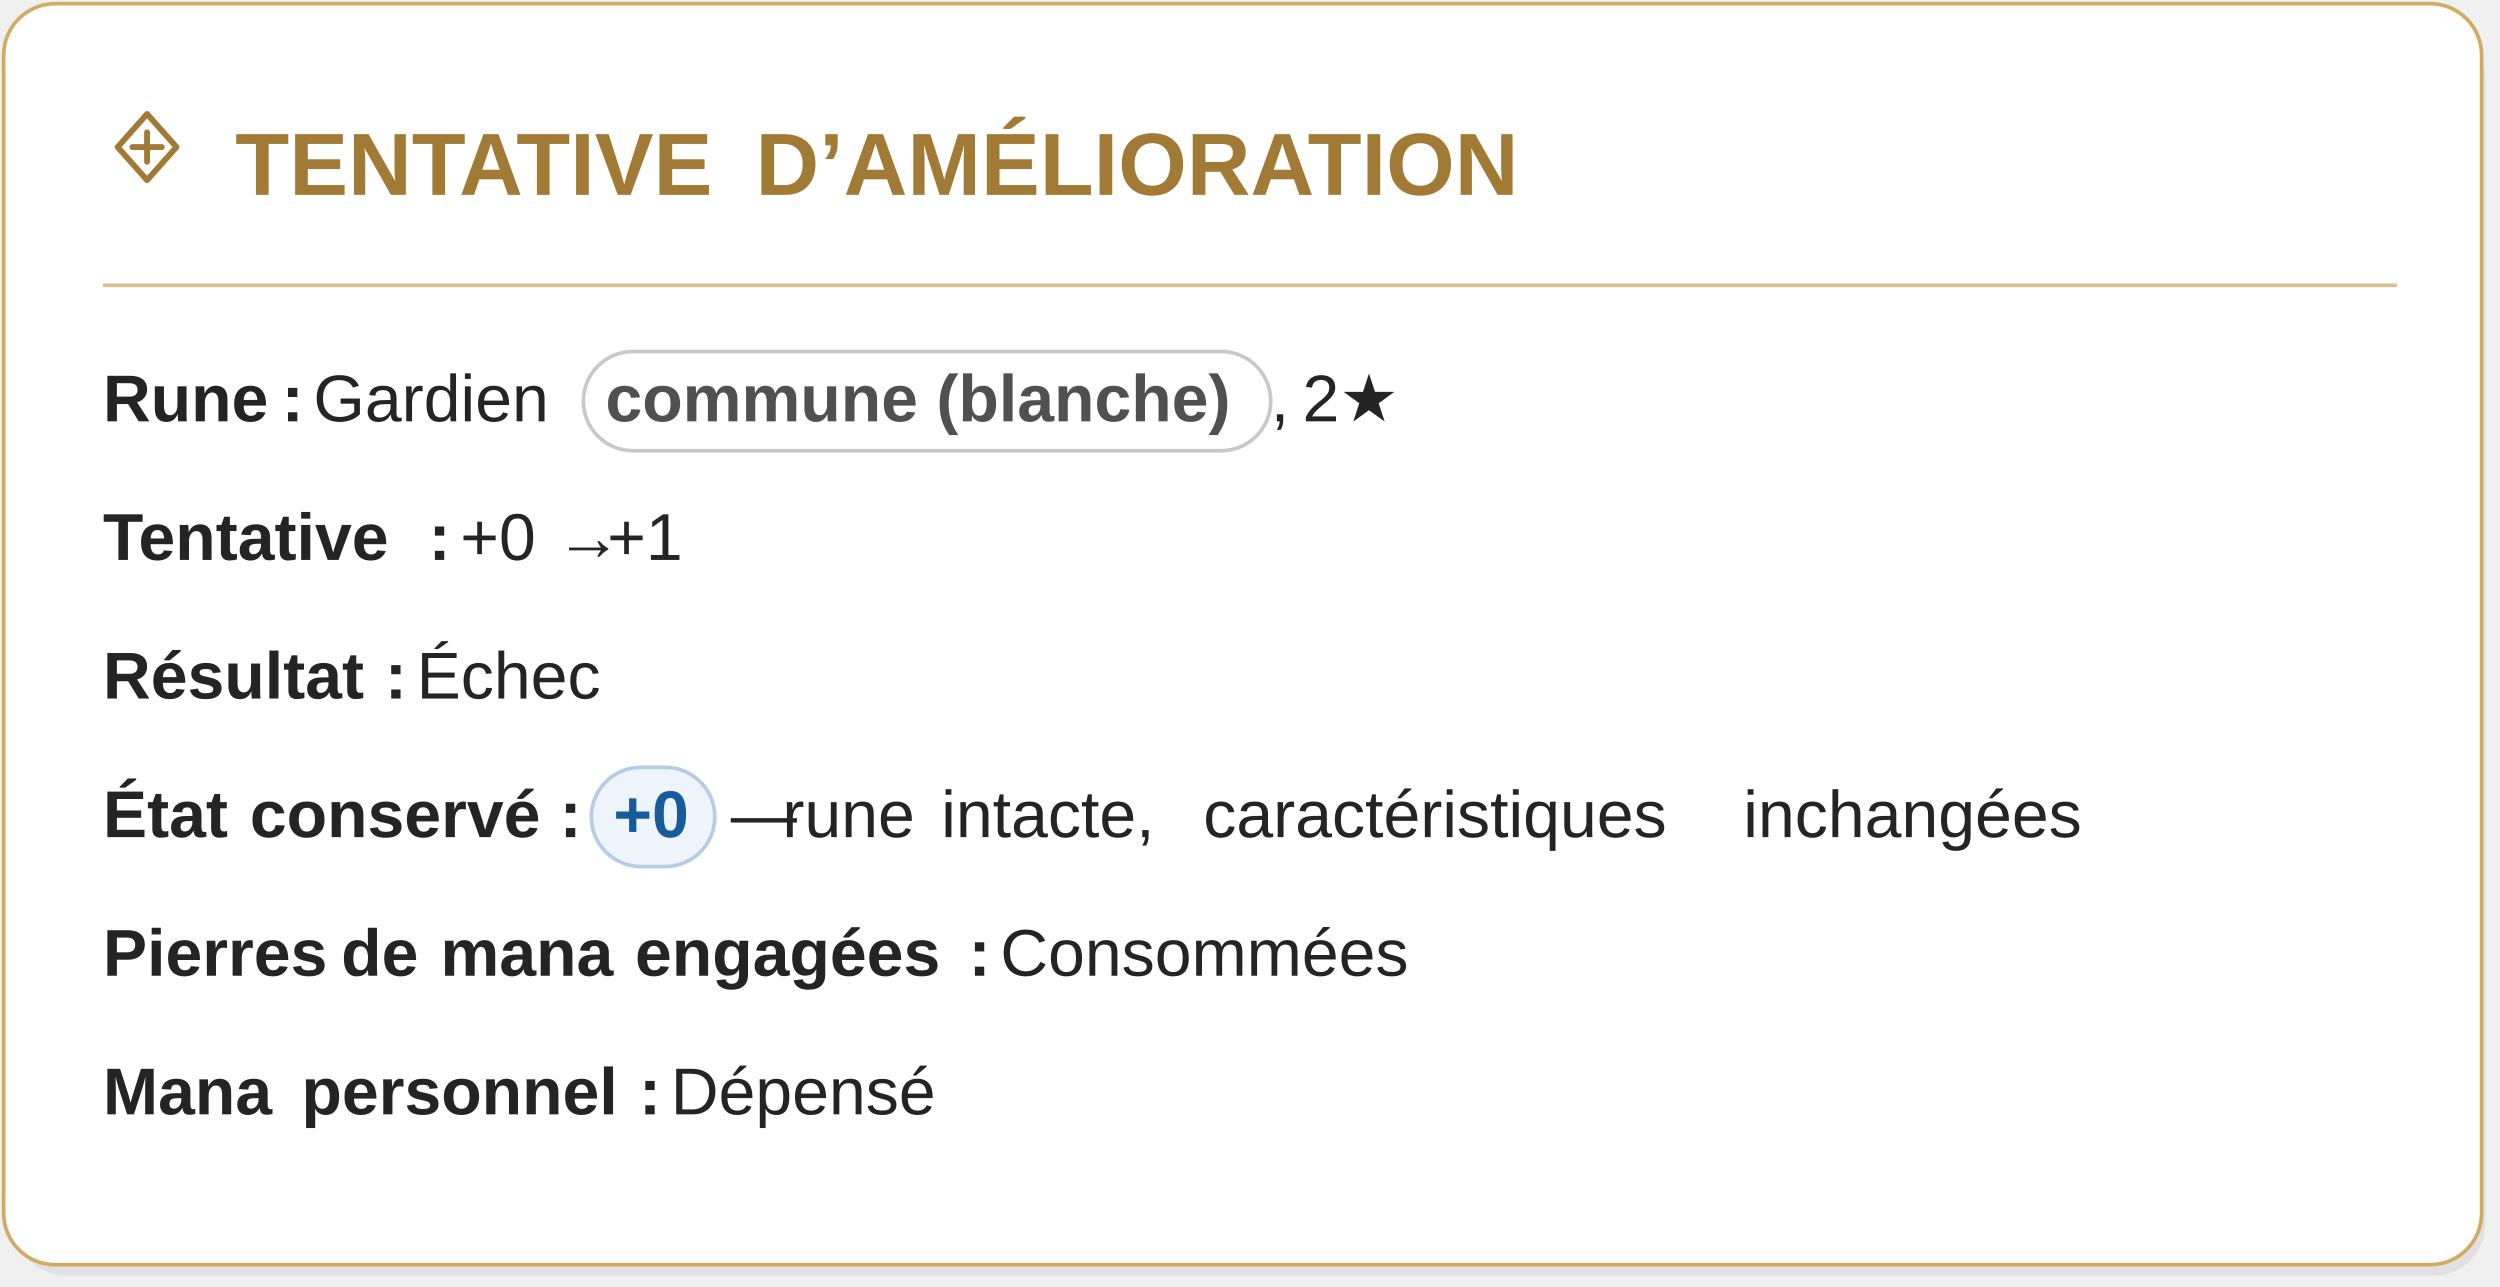
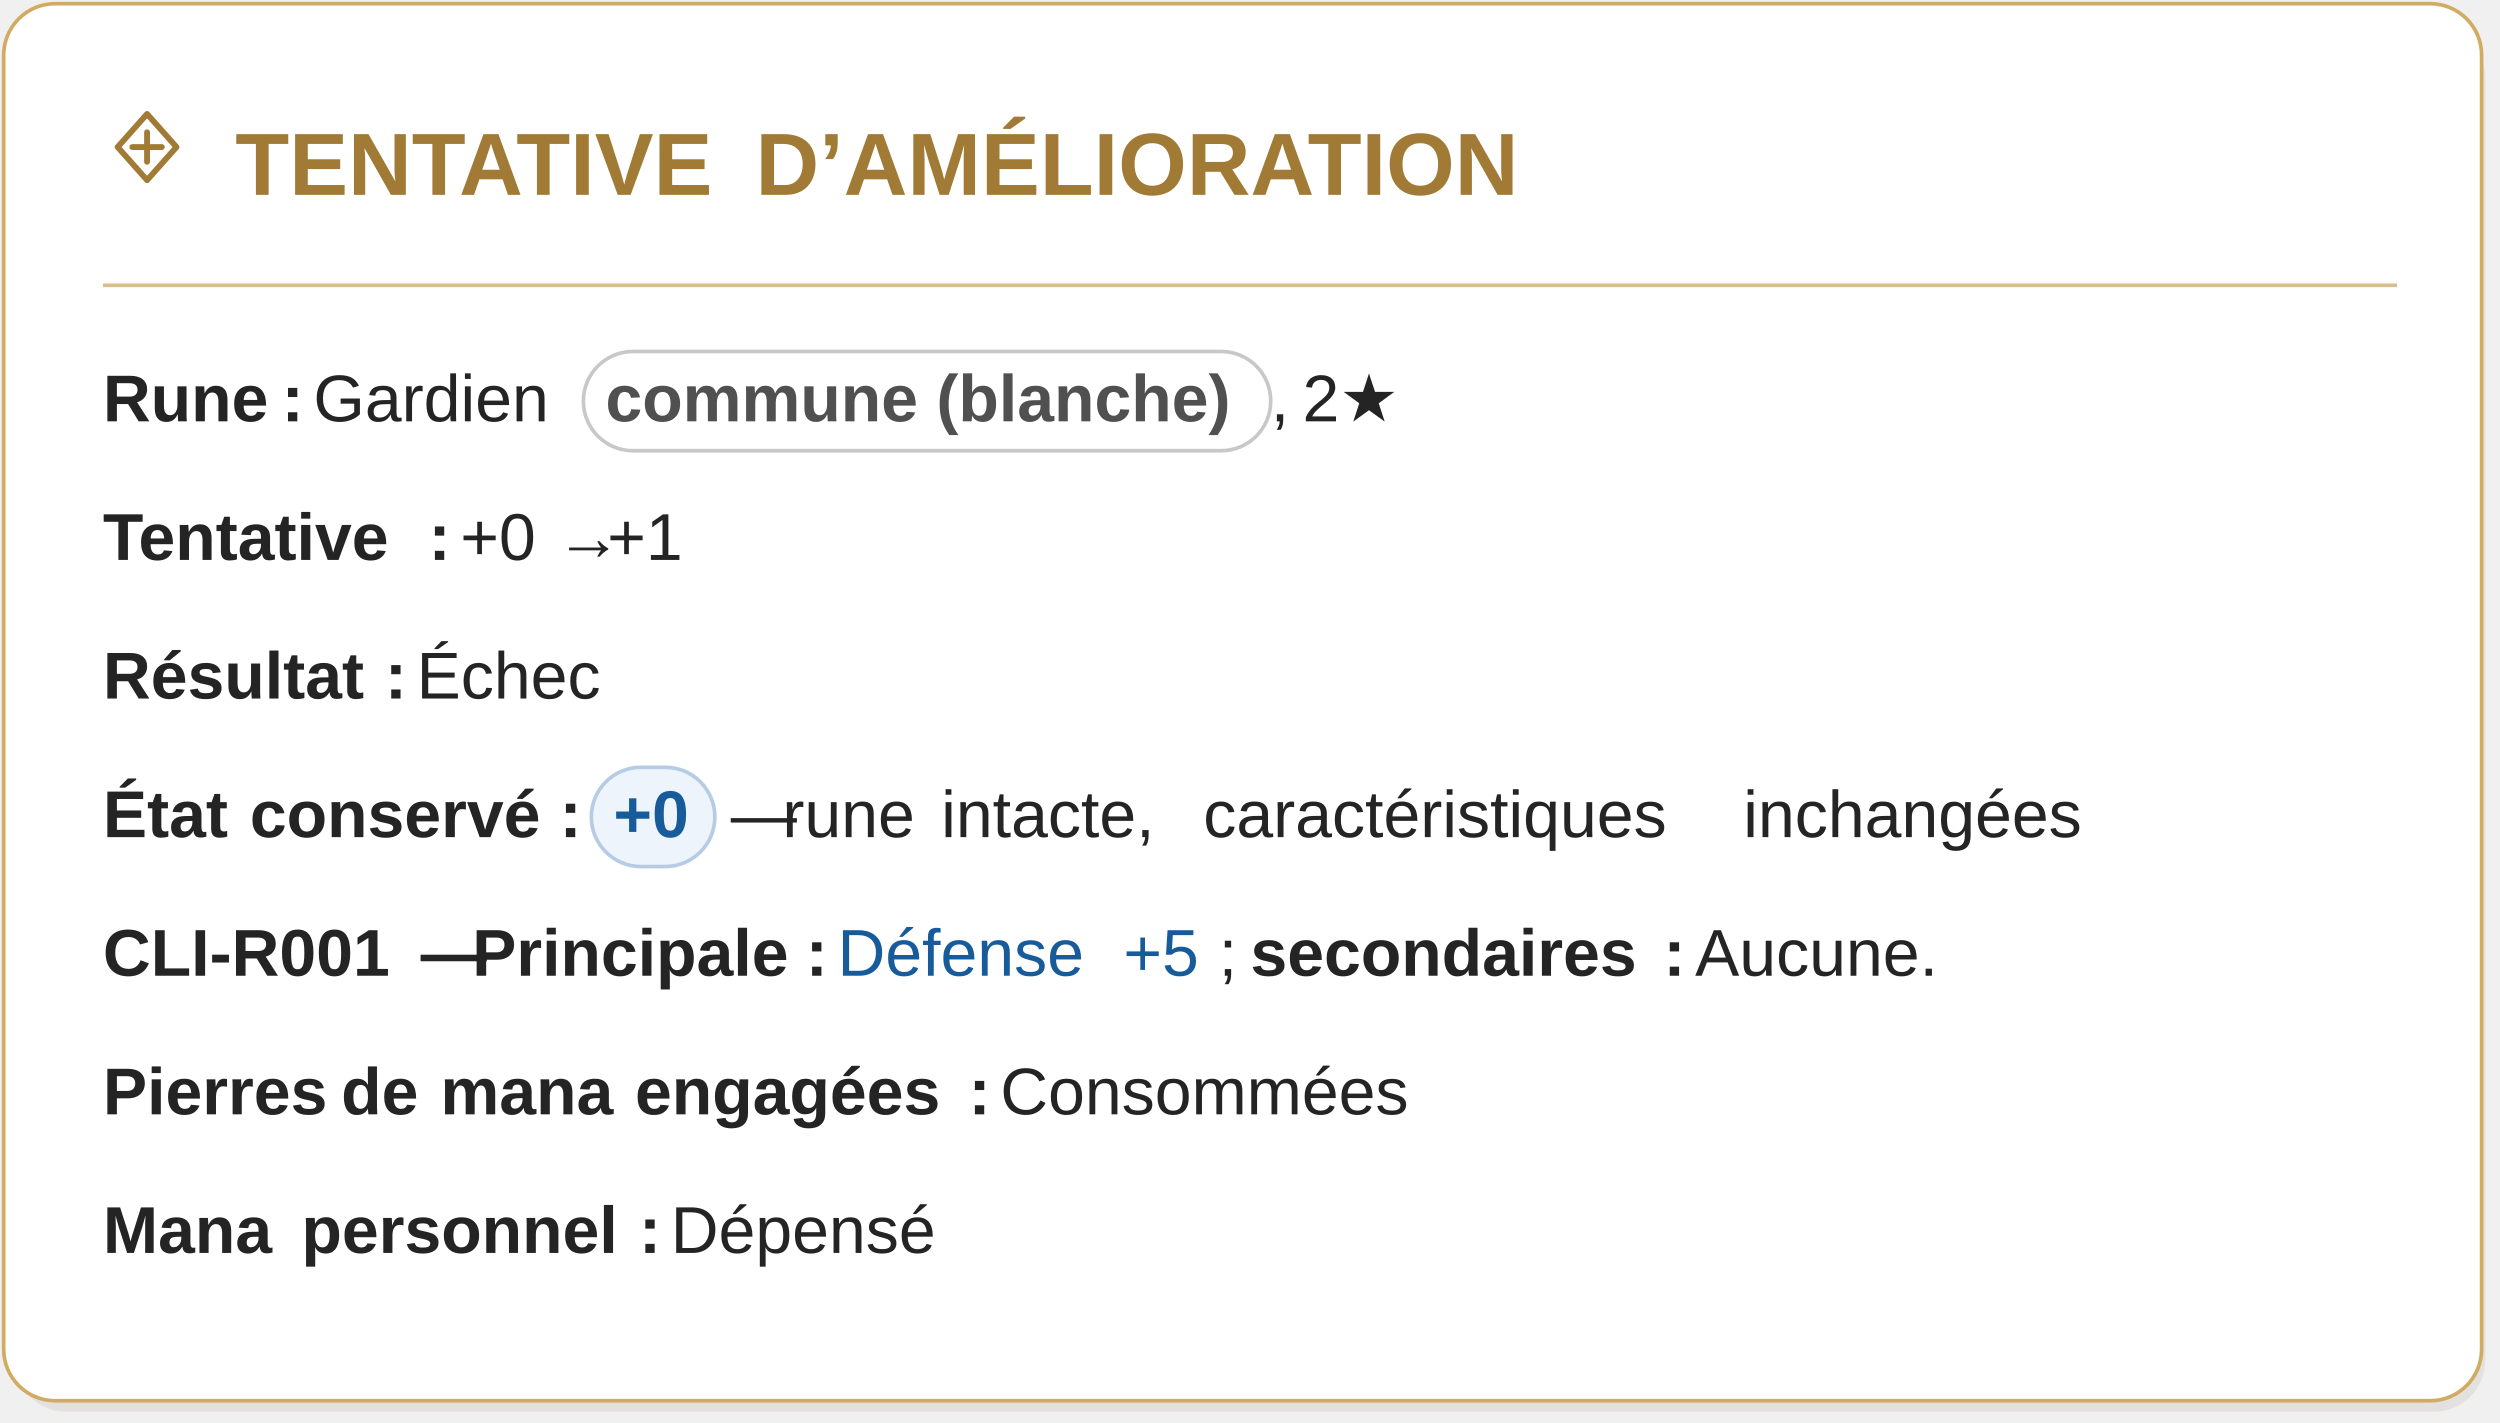
- <svg xmlns="http://www.w3.org/2000/svg" width="680" height="350" viewBox="0 0 680 350" font-family="Arial, sans-serif">
-   <rect x="4" y="7" width="672" height="340" rx="14" fill="#483615" opacity="0.08" />
-   <rect x="1" y="1" width="674" height="343" rx="14" fill="#FFFFFF" stroke="#D1AB61" />
+ <svg xmlns="http://www.w3.org/2000/svg" width="680" height="387" viewBox="0 0 680 387" font-family="Arial, sans-serif">
+   <rect x="4" y="7" width="672" height="377" rx="14" fill="#483615" opacity="0.08" />
+   <rect x="1" y="1" width="674" height="380" rx="14" fill="#FFFFFF" stroke="#D1AB61" />
  <g transform="translate(28 28)" fill="none" stroke="#A17B35" stroke-width="1.6" stroke-linecap="round" stroke-linejoin="round">
    <path d="m12 3 8 9-8 9-8-9Z M8 12h8 M12 8v8" />
  </g>
  <text x="64.00" y="53.00" font-size="24" font-weight="700" fill="#A17B35" textLength="136.08" lengthAdjust="spacingAndGlyphs" xml:space="preserve">TENTATIVE</text>
  <text x="200.08" y="53.00" font-size="24" font-weight="700" fill="#A17B35" textLength="5.40" lengthAdjust="spacingAndGlyphs" xml:space="preserve"> </text>
  <text x="205.48" y="53.00" font-size="24" font-weight="700" fill="#A17B35" textLength="209.52" lengthAdjust="spacingAndGlyphs" xml:space="preserve">D’AMÉLIORATION</text>
  <path d="M28 77.6h624" stroke="#D8BF8F" />
  <text x="28.00" y="114.60" font-size="18" font-weight="700" fill="#242424" textLength="44.28" lengthAdjust="spacingAndGlyphs" xml:space="preserve">Rune</text>
  <text x="72.28" y="114.60" font-size="18" font-weight="700" fill="#242424" textLength="4.32" lengthAdjust="spacingAndGlyphs" xml:space="preserve"> </text>
  <text x="76.60" y="114.60" font-size="18" font-weight="700" fill="#242424" textLength="4.32" lengthAdjust="spacingAndGlyphs" xml:space="preserve">:</text>
  <text x="80.92" y="114.60" font-size="18" font-weight="400" fill="#242424" textLength="4.32" lengthAdjust="spacingAndGlyphs" xml:space="preserve"> </text>
  <text x="85.24" y="114.60" font-size="18" font-weight="400" fill="#242424" textLength="69.12" lengthAdjust="spacingAndGlyphs" xml:space="preserve">Gardien</text>
  <text x="154.36" y="114.60" font-size="18" font-weight="400" fill="#242424" textLength="4.32" lengthAdjust="spacingAndGlyphs" xml:space="preserve"> </text>
  <rect x="158.68" y="95.60" width="186.96" height="27" rx="13.5" fill="#FFFFFF" stroke="#c8c8c8" />
  <text x="164.68" y="114.60" font-size="18" font-weight="700" fill="#505050" textLength="174.96" lengthAdjust="spacingAndGlyphs" xml:space="preserve">commune (blanche)</text>
  <text x="345.64" y="114.60" font-size="18" font-weight="400" fill="#242424" textLength="4.32" lengthAdjust="spacingAndGlyphs" xml:space="preserve">,</text>
  <text x="349.96" y="114.60" font-size="18" font-weight="400" fill="#242424" textLength="4.32" lengthAdjust="spacingAndGlyphs" xml:space="preserve"> </text>
  <text x="354.28" y="114.60" font-size="18" font-weight="400" fill="#242424" textLength="20.52" lengthAdjust="spacingAndGlyphs" xml:space="preserve">2★</text>
  <text x="28.00" y="152.30" font-size="18" font-weight="700" fill="#242424" textLength="84.24" lengthAdjust="spacingAndGlyphs" xml:space="preserve">Tentative</text>
  <text x="112.24" y="152.30" font-size="18" font-weight="700" fill="#242424" textLength="4.32" lengthAdjust="spacingAndGlyphs" xml:space="preserve"> </text>
  <text x="116.56" y="152.30" font-size="18" font-weight="700" fill="#242424" textLength="4.32" lengthAdjust="spacingAndGlyphs" xml:space="preserve">:</text>
  <text x="120.88" y="152.30" font-size="18" font-weight="400" fill="#242424" textLength="4.32" lengthAdjust="spacingAndGlyphs" xml:space="preserve"> </text>
  <text x="125.20" y="152.30" font-size="18" font-weight="400" fill="#242424" textLength="21.60" lengthAdjust="spacingAndGlyphs" xml:space="preserve">+0</text>
  <text x="146.80" y="152.30" font-size="18" font-weight="400" fill="#242424" textLength="4.32" lengthAdjust="spacingAndGlyphs" xml:space="preserve"> </text>
  <text x="151.12" y="152.30" font-size="18" font-weight="400" fill="#242424" textLength="9.72" lengthAdjust="spacingAndGlyphs" xml:space="preserve">→</text>
  <text x="160.84" y="152.30" font-size="18" font-weight="400" fill="#242424" textLength="4.32" lengthAdjust="spacingAndGlyphs" xml:space="preserve"> </text>
  <text x="165.16" y="152.30" font-size="18" font-weight="400" fill="#242424" textLength="21.60" lengthAdjust="spacingAndGlyphs" xml:space="preserve">+1</text>
  <text x="28.00" y="190.00" font-size="18" font-weight="700" fill="#242424" textLength="72.36" lengthAdjust="spacingAndGlyphs" xml:space="preserve">Résultat</text>
  <text x="100.36" y="190.00" font-size="18" font-weight="700" fill="#242424" textLength="4.32" lengthAdjust="spacingAndGlyphs" xml:space="preserve"> </text>
  <text x="104.68" y="190.00" font-size="18" font-weight="700" fill="#242424" textLength="4.32" lengthAdjust="spacingAndGlyphs" xml:space="preserve">:</text>
  <text x="109.00" y="190.00" font-size="18" font-weight="400" fill="#242424" textLength="4.32" lengthAdjust="spacingAndGlyphs" xml:space="preserve"> </text>
  <text x="113.32" y="190.00" font-size="18" font-weight="400" fill="#242424" textLength="52.92" lengthAdjust="spacingAndGlyphs" xml:space="preserve">Échec</text>
  <text x="28.00" y="227.70" font-size="18" font-weight="700" fill="#242424" textLength="35.64" lengthAdjust="spacingAndGlyphs" xml:space="preserve">État</text>
  <text x="63.64" y="227.70" font-size="18" font-weight="700" fill="#242424" textLength="4.32" lengthAdjust="spacingAndGlyphs" xml:space="preserve"> </text>
  <text x="67.96" y="227.70" font-size="18" font-weight="700" fill="#242424" textLength="79.92" lengthAdjust="spacingAndGlyphs" xml:space="preserve">conservé</text>
  <text x="147.88" y="227.70" font-size="18" font-weight="700" fill="#242424" textLength="4.32" lengthAdjust="spacingAndGlyphs" xml:space="preserve"> </text>
  <text x="152.20" y="227.70" font-size="18" font-weight="700" fill="#242424" textLength="4.32" lengthAdjust="spacingAndGlyphs" xml:space="preserve">:</text>
  <text x="156.52" y="227.70" font-size="18" font-weight="400" fill="#242424" textLength="4.32" lengthAdjust="spacingAndGlyphs" xml:space="preserve"> </text>
  <rect x="160.84" y="208.70" width="33.60" height="27" rx="13.5" fill="#edf4fc" stroke="#b6cce5" />
  <text x="166.84" y="227.70" font-size="18" font-weight="700" fill="#175b9b" textLength="21.60" lengthAdjust="spacingAndGlyphs" xml:space="preserve">+0</text>
  <text x="194.44" y="227.70" font-size="18" font-weight="400" fill="#242424" textLength="4.32" lengthAdjust="spacingAndGlyphs" xml:space="preserve"> </text>
  <text x="198.76" y="227.70" font-size="18" font-weight="400" fill="#242424" textLength="9.72" lengthAdjust="spacingAndGlyphs" xml:space="preserve">—</text>
  <text x="208.48" y="227.70" font-size="18" font-weight="400" fill="#242424" textLength="4.32" lengthAdjust="spacingAndGlyphs" xml:space="preserve"> </text>
  <text x="212.80" y="227.70" font-size="18" font-weight="400" fill="#242424" textLength="38.88" lengthAdjust="spacingAndGlyphs" xml:space="preserve">rune</text>
  <text x="251.68" y="227.70" font-size="18" font-weight="400" fill="#242424" textLength="4.32" lengthAdjust="spacingAndGlyphs" xml:space="preserve"> </text>
  <text x="256.00" y="227.70" font-size="18" font-weight="400" fill="#242424" textLength="66.96" lengthAdjust="spacingAndGlyphs" xml:space="preserve">intacte,</text>
  <text x="322.96" y="227.70" font-size="18" font-weight="400" fill="#242424" textLength="4.32" lengthAdjust="spacingAndGlyphs" xml:space="preserve"> </text>
  <text x="327.28" y="227.70" font-size="18" font-weight="400" fill="#242424" textLength="142.56" lengthAdjust="spacingAndGlyphs" xml:space="preserve">caractéristiques</text>
  <text x="469.84" y="227.70" font-size="18" font-weight="400" fill="#242424" textLength="4.32" lengthAdjust="spacingAndGlyphs" xml:space="preserve"> </text>
  <text x="474.16" y="227.70" font-size="18" font-weight="400" fill="#242424" textLength="100.44" lengthAdjust="spacingAndGlyphs" xml:space="preserve">inchangées</text>
-   <text x="28.00" y="265.40" font-size="18" font-weight="700" fill="#242424" textLength="60.48" lengthAdjust="spacingAndGlyphs" xml:space="preserve">Pierres</text>
-   <text x="88.48" y="265.40" font-size="18" font-weight="700" fill="#242424" textLength="4.32" lengthAdjust="spacingAndGlyphs" xml:space="preserve"> </text>
-   <text x="92.80" y="265.40" font-size="18" font-weight="700" fill="#242424" textLength="22.68" lengthAdjust="spacingAndGlyphs" xml:space="preserve">de</text>
-   <text x="115.48" y="265.40" font-size="18" font-weight="700" fill="#242424" textLength="4.32" lengthAdjust="spacingAndGlyphs" xml:space="preserve"> </text>
-   <text x="119.80" y="265.40" font-size="18" font-weight="700" fill="#242424" textLength="48.60" lengthAdjust="spacingAndGlyphs" xml:space="preserve">mana</text>
-   <text x="168.40" y="265.40" font-size="18" font-weight="700" fill="#242424" textLength="4.32" lengthAdjust="spacingAndGlyphs" xml:space="preserve"> </text>
-   <text x="172.72" y="265.40" font-size="18" font-weight="700" fill="#242424" textLength="86.40" lengthAdjust="spacingAndGlyphs" xml:space="preserve">engagées</text>
-   <text x="259.12" y="265.40" font-size="18" font-weight="700" fill="#242424" textLength="4.32" lengthAdjust="spacingAndGlyphs" xml:space="preserve"> </text>
-   <text x="263.44" y="265.40" font-size="18" font-weight="700" fill="#242424" textLength="4.32" lengthAdjust="spacingAndGlyphs" xml:space="preserve">:</text>
-   <text x="267.76" y="265.40" font-size="18" font-weight="400" fill="#242424" textLength="4.32" lengthAdjust="spacingAndGlyphs" xml:space="preserve"> </text>
-   <text x="272.08" y="265.40" font-size="18" font-weight="400" fill="#242424" textLength="120.96" lengthAdjust="spacingAndGlyphs" xml:space="preserve">Consommées</text>
-   <text x="28.00" y="303.10" font-size="18" font-weight="700" fill="#242424" textLength="49.68" lengthAdjust="spacingAndGlyphs" xml:space="preserve">Mana</text>
-   <text x="77.68" y="303.10" font-size="18" font-weight="700" fill="#242424" textLength="4.32" lengthAdjust="spacingAndGlyphs" xml:space="preserve"> </text>
-   <text x="82.00" y="303.10" font-size="18" font-weight="700" fill="#242424" textLength="87.48" lengthAdjust="spacingAndGlyphs" xml:space="preserve">personnel</text>
-   <text x="169.48" y="303.10" font-size="18" font-weight="700" fill="#242424" textLength="4.32" lengthAdjust="spacingAndGlyphs" xml:space="preserve"> </text>
-   <text x="173.80" y="303.10" font-size="18" font-weight="700" fill="#242424" textLength="4.32" lengthAdjust="spacingAndGlyphs" xml:space="preserve">:</text>
-   <text x="178.12" y="303.10" font-size="18" font-weight="400" fill="#242424" textLength="4.32" lengthAdjust="spacingAndGlyphs" xml:space="preserve"> </text>
-   <text x="182.44" y="303.10" font-size="18" font-weight="400" fill="#242424" textLength="76.68" lengthAdjust="spacingAndGlyphs" xml:space="preserve">Dépensé</text>
+   <text x="28.00" y="265.40" font-size="18" font-weight="700" fill="#242424" textLength="82.08" lengthAdjust="spacingAndGlyphs" xml:space="preserve">CLI-R001</text>
+   <text x="110.08" y="265.40" font-size="18" font-weight="700" fill="#242424" textLength="4.32" lengthAdjust="spacingAndGlyphs" xml:space="preserve"> </text>
+   <text x="114.40" y="265.40" font-size="18" font-weight="700" fill="#242424" textLength="9.72" lengthAdjust="spacingAndGlyphs" xml:space="preserve">—</text>
+   <text x="124.12" y="265.40" font-size="18" font-weight="700" fill="#242424" textLength="4.32" lengthAdjust="spacingAndGlyphs" xml:space="preserve"> </text>
+   <text x="128.44" y="265.40" font-size="18" font-weight="700" fill="#242424" textLength="86.40" lengthAdjust="spacingAndGlyphs" xml:space="preserve">Principale</text>
+   <text x="214.84" y="265.40" font-size="18" font-weight="700" fill="#242424" textLength="4.32" lengthAdjust="spacingAndGlyphs" xml:space="preserve"> </text>
+   <text x="219.16" y="265.40" font-size="18" font-weight="700" fill="#242424" textLength="4.32" lengthAdjust="spacingAndGlyphs" xml:space="preserve">:</text>
+   <text x="223.48" y="265.40" font-size="18" font-weight="400" fill="#242424" textLength="4.32" lengthAdjust="spacingAndGlyphs" xml:space="preserve"> </text>
+   <text x="227.80" y="265.40" font-size="18" font-weight="400" fill="#175b9b" textLength="73.44" lengthAdjust="spacingAndGlyphs" xml:space="preserve">Défense</text>
+   <text x="301.24" y="265.40" font-size="18" font-weight="400" fill="#175b9b" textLength="4.32" lengthAdjust="spacingAndGlyphs" xml:space="preserve"> </text>
+   <text x="305.56" y="265.40" font-size="18" font-weight="400" fill="#175b9b" textLength="21.60" lengthAdjust="spacingAndGlyphs" xml:space="preserve">+5</text>
+   <text x="327.16" y="265.40" font-size="18" font-weight="400" fill="#242424" textLength="4.32" lengthAdjust="spacingAndGlyphs" xml:space="preserve"> </text>
+   <text x="331.48" y="265.40" font-size="18" font-weight="400" fill="#242424" textLength="4.32" lengthAdjust="spacingAndGlyphs" xml:space="preserve">;</text>
+   <text x="335.80" y="265.40" font-size="18" font-weight="400" fill="#242424" textLength="4.32" lengthAdjust="spacingAndGlyphs" xml:space="preserve"> </text>
+   <text x="340.12" y="265.40" font-size="18" font-weight="700" fill="#242424" textLength="108.00" lengthAdjust="spacingAndGlyphs" xml:space="preserve">secondaires</text>
+   <text x="448.12" y="265.40" font-size="18" font-weight="700" fill="#242424" textLength="4.32" lengthAdjust="spacingAndGlyphs" xml:space="preserve"> </text>
+   <text x="452.44" y="265.40" font-size="18" font-weight="700" fill="#242424" textLength="4.32" lengthAdjust="spacingAndGlyphs" xml:space="preserve">:</text>
+   <text x="456.76" y="265.40" font-size="18" font-weight="400" fill="#242424" textLength="4.32" lengthAdjust="spacingAndGlyphs" xml:space="preserve"> </text>
+   <text x="461.08" y="265.40" font-size="18" font-weight="400" fill="#242424" textLength="71.28" lengthAdjust="spacingAndGlyphs" xml:space="preserve">Aucune.</text>
+   <text x="28.00" y="303.10" font-size="18" font-weight="700" fill="#242424" textLength="60.48" lengthAdjust="spacingAndGlyphs" xml:space="preserve">Pierres</text>
+   <text x="88.48" y="303.10" font-size="18" font-weight="700" fill="#242424" textLength="4.32" lengthAdjust="spacingAndGlyphs" xml:space="preserve"> </text>
+   <text x="92.80" y="303.10" font-size="18" font-weight="700" fill="#242424" textLength="22.68" lengthAdjust="spacingAndGlyphs" xml:space="preserve">de</text>
+   <text x="115.48" y="303.10" font-size="18" font-weight="700" fill="#242424" textLength="4.32" lengthAdjust="spacingAndGlyphs" xml:space="preserve"> </text>
+   <text x="119.80" y="303.10" font-size="18" font-weight="700" fill="#242424" textLength="48.60" lengthAdjust="spacingAndGlyphs" xml:space="preserve">mana</text>
+   <text x="168.40" y="303.10" font-size="18" font-weight="700" fill="#242424" textLength="4.32" lengthAdjust="spacingAndGlyphs" xml:space="preserve"> </text>
+   <text x="172.72" y="303.10" font-size="18" font-weight="700" fill="#242424" textLength="86.40" lengthAdjust="spacingAndGlyphs" xml:space="preserve">engagées</text>
+   <text x="259.12" y="303.10" font-size="18" font-weight="700" fill="#242424" textLength="4.32" lengthAdjust="spacingAndGlyphs" xml:space="preserve"> </text>
+   <text x="263.44" y="303.10" font-size="18" font-weight="700" fill="#242424" textLength="4.32" lengthAdjust="spacingAndGlyphs" xml:space="preserve">:</text>
+   <text x="267.76" y="303.10" font-size="18" font-weight="400" fill="#242424" textLength="4.32" lengthAdjust="spacingAndGlyphs" xml:space="preserve"> </text>
+   <text x="272.08" y="303.10" font-size="18" font-weight="400" fill="#242424" textLength="120.96" lengthAdjust="spacingAndGlyphs" xml:space="preserve">Consommées</text>
+   <text x="28.00" y="340.80" font-size="18" font-weight="700" fill="#242424" textLength="49.68" lengthAdjust="spacingAndGlyphs" xml:space="preserve">Mana</text>
+   <text x="77.68" y="340.80" font-size="18" font-weight="700" fill="#242424" textLength="4.32" lengthAdjust="spacingAndGlyphs" xml:space="preserve"> </text>
+   <text x="82.00" y="340.80" font-size="18" font-weight="700" fill="#242424" textLength="87.48" lengthAdjust="spacingAndGlyphs" xml:space="preserve">personnel</text>
+   <text x="169.48" y="340.80" font-size="18" font-weight="700" fill="#242424" textLength="4.32" lengthAdjust="spacingAndGlyphs" xml:space="preserve"> </text>
+   <text x="173.80" y="340.80" font-size="18" font-weight="700" fill="#242424" textLength="4.32" lengthAdjust="spacingAndGlyphs" xml:space="preserve">:</text>
+   <text x="178.12" y="340.80" font-size="18" font-weight="400" fill="#242424" textLength="4.32" lengthAdjust="spacingAndGlyphs" xml:space="preserve"> </text>
+   <text x="182.44" y="340.80" font-size="18" font-weight="400" fill="#242424" textLength="76.68" lengthAdjust="spacingAndGlyphs" xml:space="preserve">Dépensé</text>
</svg>
